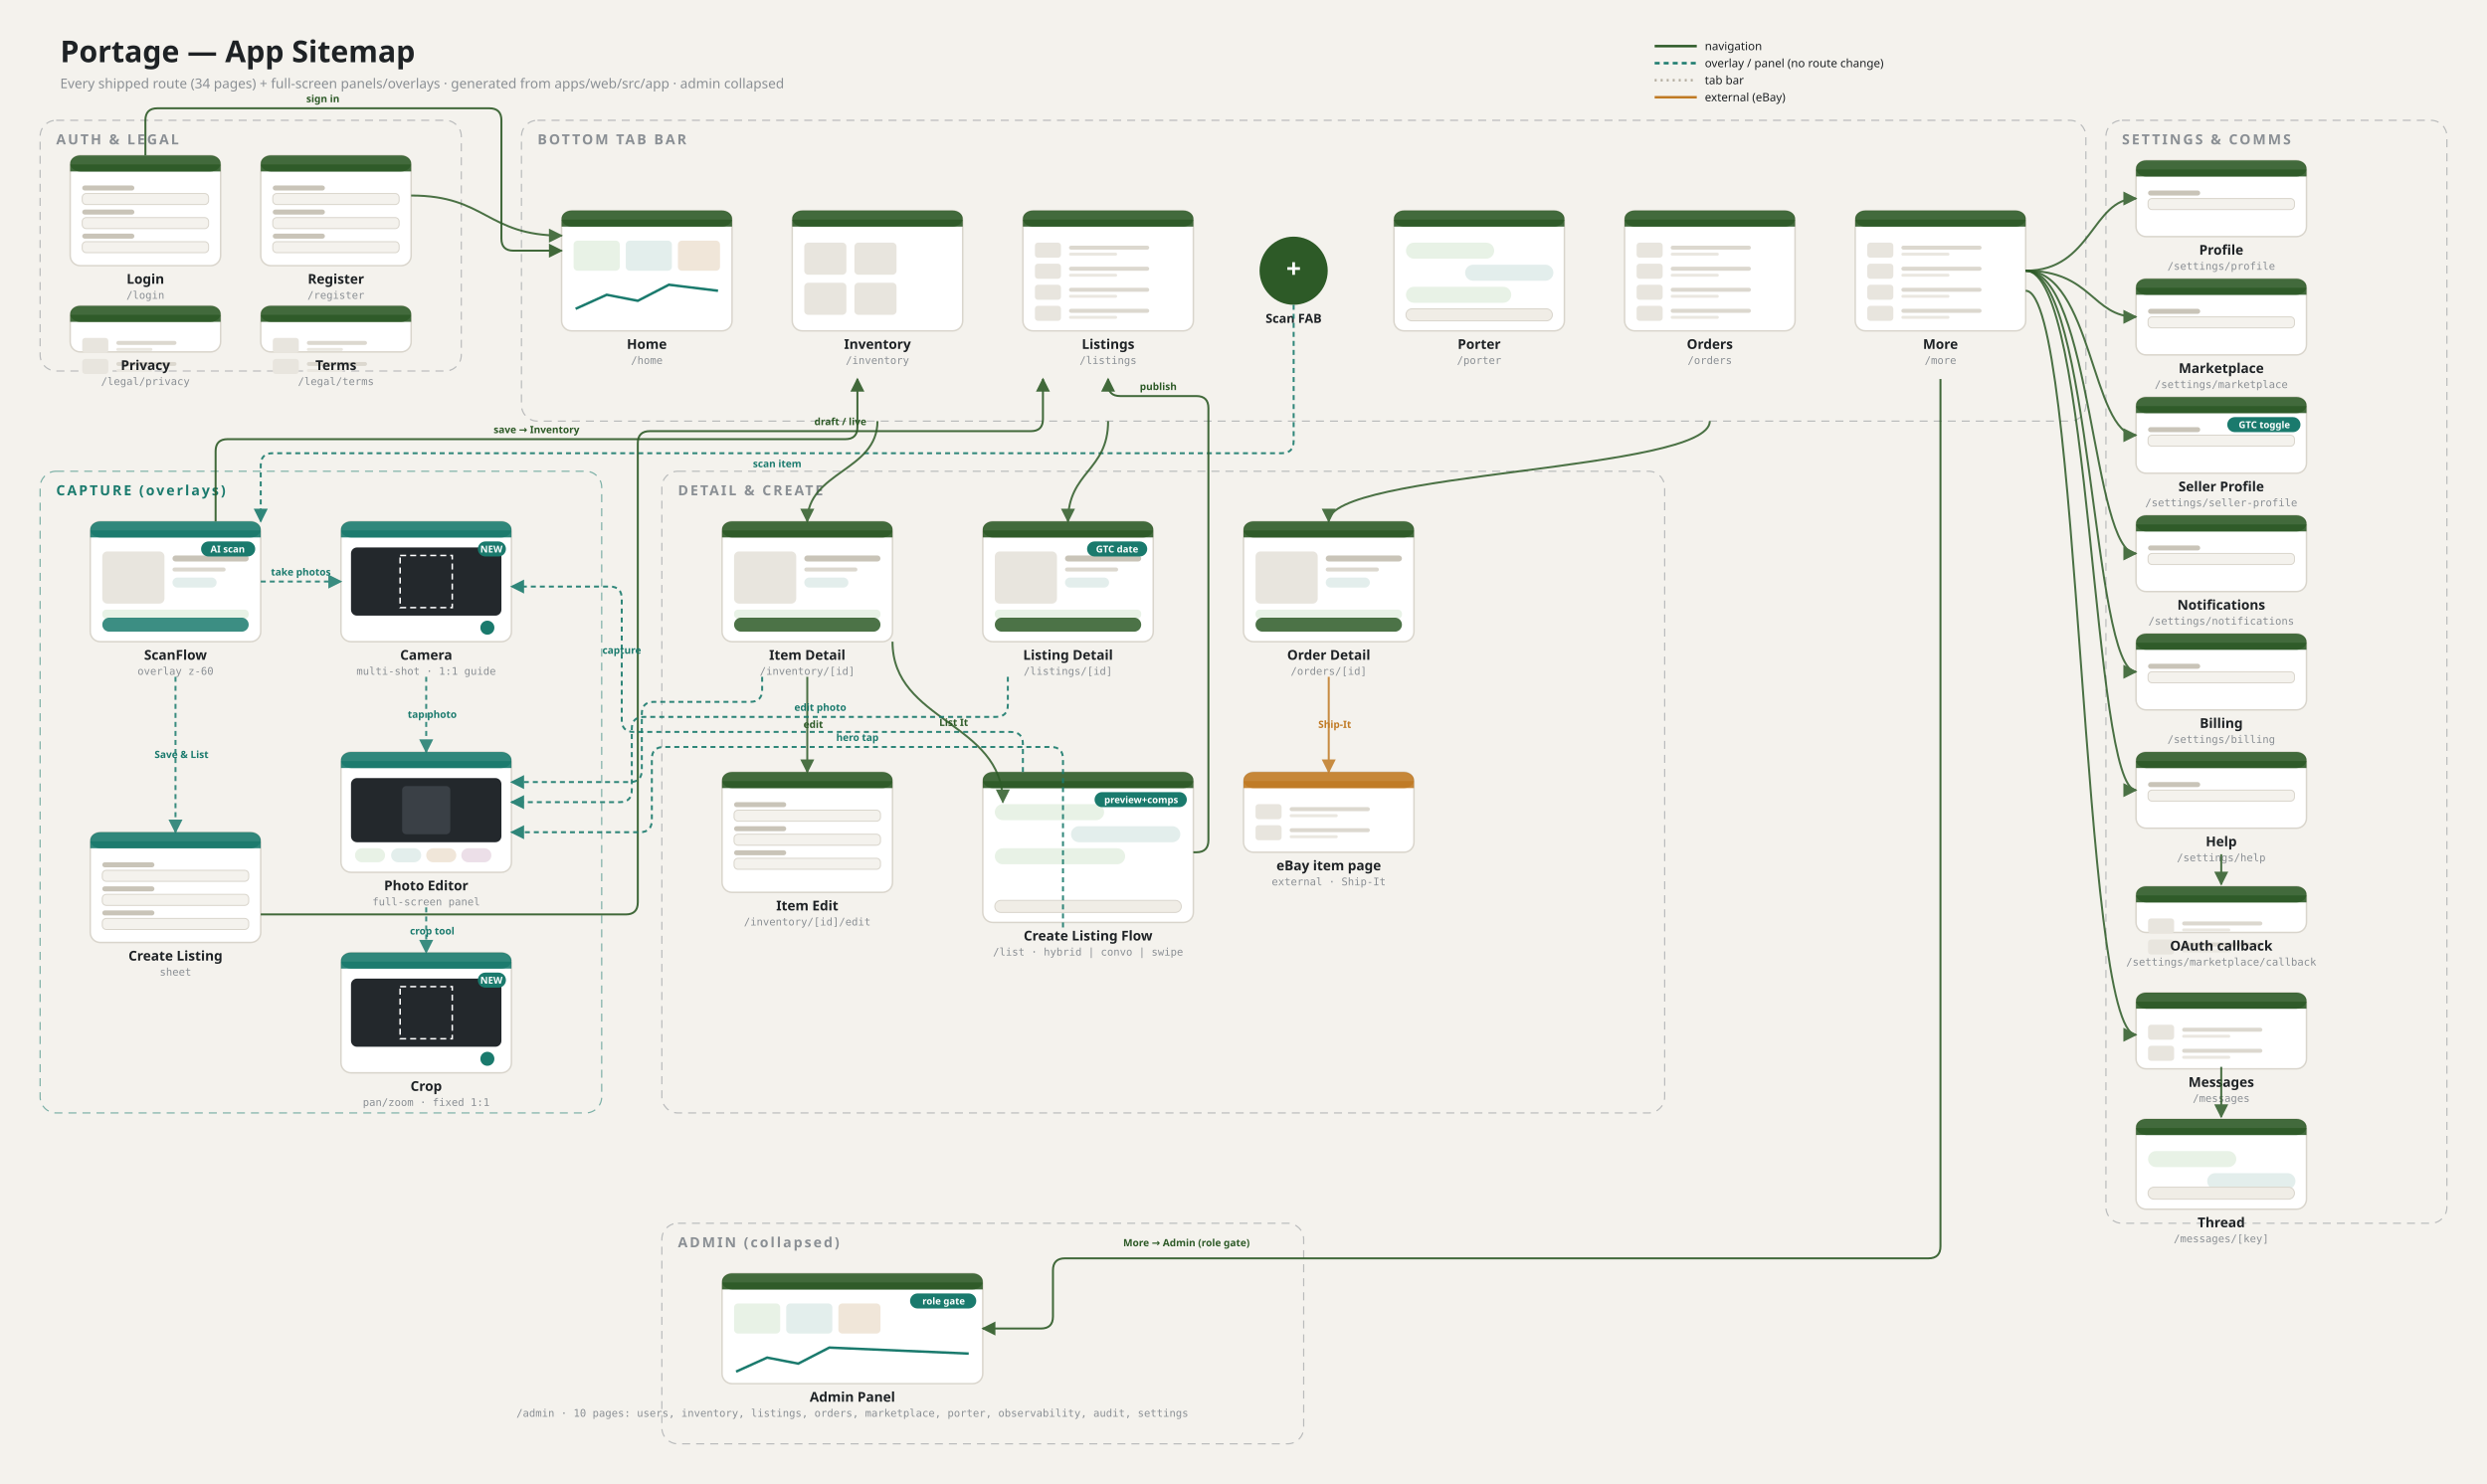
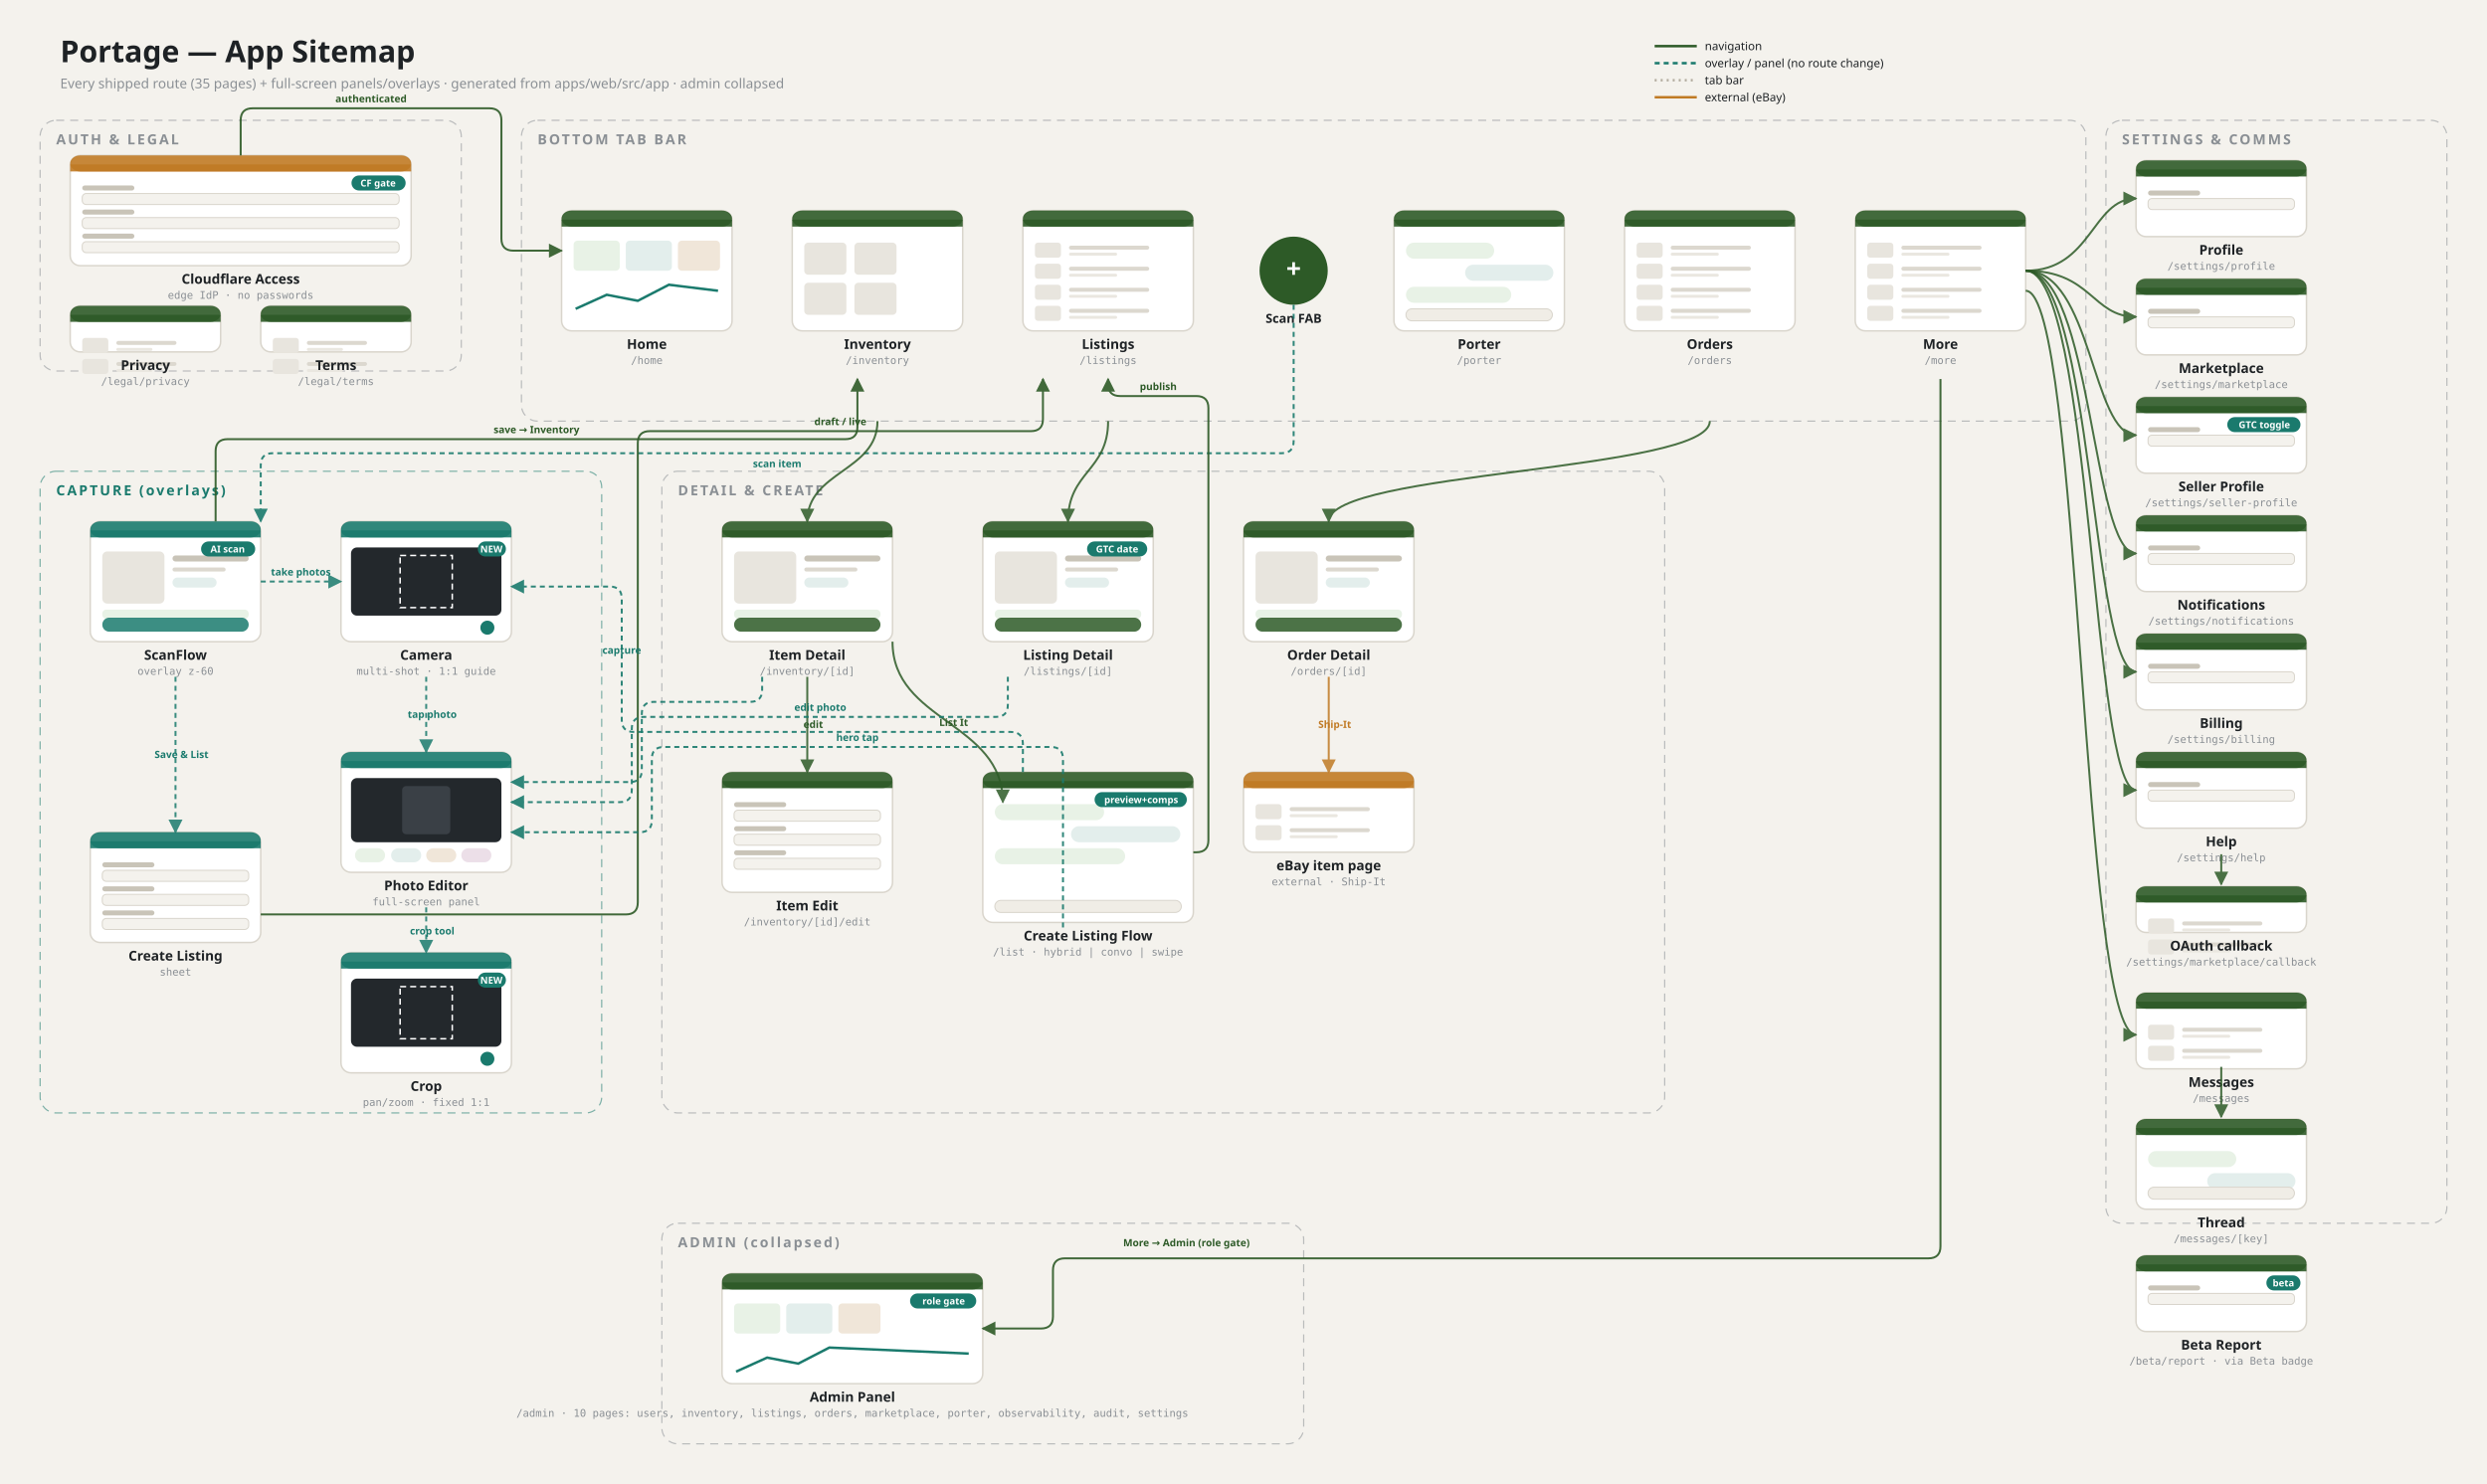
<svg xmlns="http://www.w3.org/2000/svg" viewBox="0 0 2480 1480" font-family="'Instrument Sans','Plus Jakarta Sans',system-ui,sans-serif">
  <defs>
    <marker id="arr-nav" viewBox="0 0 10 10" refX="9" refY="5" markerWidth="7" markerHeight="7" orient="auto-start-reverse">
      <path d="M 0 0 L 10 5 L 0 10 z" fill="#2D5A27" />
    </marker>
    <marker id="arr-overlay" viewBox="0 0 10 10" refX="9" refY="5" markerWidth="7" markerHeight="7" orient="auto-start-reverse">
      <path d="M 0 0 L 10 5 L 0 10 z" fill="#1A7A6D" />
    </marker>
    <marker id="arr-tab" viewBox="0 0 10 10" refX="9" refY="5" markerWidth="7" markerHeight="7" orient="auto-start-reverse">
      <path d="M 0 0 L 10 5 L 0 10 z" fill="#b3ada0" />
    </marker>
    <marker id="arr-ext" viewBox="0 0 10 10" refX="9" refY="5" markerWidth="7" markerHeight="7" orient="auto-start-reverse">
      <path d="M 0 0 L 10 5 L 0 10 z" fill="#c07a24" />
    </marker>
  </defs>
  <rect width="2480" height="1480" fill="#F4F2ED" />
  <text x="60" y="62" font-size="30" font-weight="800" fill="#1e2225">Portage — App Sitemap</text>
-   <text x="60" y="88" font-size="13.5" fill="#8a8f94">Every shipped route (34 pages) + full-screen panels/overlays · generated from apps/web/src/app · admin collapsed</text>
+   <text x="60" y="88" font-size="13.5" fill="#8a8f94">Every shipped route (35 pages) + full-screen panels/overlays · generated from apps/web/src/app · admin collapsed</text>
  <line x1="1650" y1="46" x2="1692" y2="46" stroke="#2D5A27" stroke-width="2.5" />
  <text x="1700" y="50" font-size="11.5" fill="#1e2225">navigation</text>
  <line x1="1650" y1="63" x2="1692" y2="63" stroke="#1A7A6D" stroke-width="2.5" stroke-dasharray="5 4" />
  <text x="1700" y="67" font-size="11.5" fill="#1e2225">overlay / panel (no route change)</text>
  <line x1="1650" y1="80" x2="1692" y2="80" stroke="#b3ada0" stroke-width="2.5" stroke-dasharray="2 4" />
  <text x="1700" y="84" font-size="11.5" fill="#1e2225">tab bar</text>
  <line x1="1650" y1="97" x2="1692" y2="97" stroke="#c07a24" stroke-width="2.5" />
  <text x="1700" y="101" font-size="11.5" fill="#1e2225">external (eBay)</text>
  <rect x="40" y="120" width="420" height="250" rx="16" fill="none" stroke="#8a8f94" stroke-width="1.2" stroke-dasharray="8 6" opacity="0.55" />
  <text x="56" y="144" font-size="14" font-weight="800" fill="#8a8f94" letter-spacing="2">AUTH &amp; LEGAL</text>
  <g transform="translate(70,155)">
-     <rect width="150" height="110" rx="10" fill="#ffffff" stroke="#d9d5cc" stroke-width="1.5" />
-     <rect width="150" height="16" rx="10" fill="#2D5A27" opacity="0.9" />
-     <rect y="9" width="150" height="7" fill="#2D5A27" opacity="0.9" />
-     <rect x="12" y="30" width="52" height="5" rx="2.5" fill="#c9c4b8" />
-     <rect x="12" y="38" width="126" height="11" rx="4" fill="#f4f2ed" stroke="#d9d5cc" />
+     <rect width="340" height="110" rx="10" fill="#ffffff" stroke="#d9d5cc" stroke-width="1.5" />
+     <rect width="340" height="16" rx="10" fill="#c07a24" opacity="0.9" />
+     <rect y="9" width="340" height="7" fill="#c07a24" opacity="0.9" />
+     <rect x="12" y="30" width="52" height="5" rx="2.5" fill="#c9c4b8" />
+     <rect x="12" y="38" width="316" height="11" rx="4" fill="#f4f2ed" stroke="#d9d5cc" />
    <rect x="12" y="54" width="52" height="5" rx="2.5" fill="#c9c4b8" />
-     <rect x="12" y="62" width="126" height="11" rx="4" fill="#f4f2ed" stroke="#d9d5cc" />
+     <rect x="12" y="62" width="316" height="11" rx="4" fill="#f4f2ed" stroke="#d9d5cc" />
    <rect x="12" y="78" width="52" height="5" rx="2.5" fill="#c9c4b8" />
-     <rect x="12" y="86" width="126" height="11" rx="4" fill="#f4f2ed" stroke="#d9d5cc" />
-     <text x="75.0" y="128" font-size="13.5" font-weight="700" fill="#1e2225" text-anchor="middle">Login</text>
-     <text x="75.0" y="143" font-size="10.5" fill="#8a8f94" text-anchor="middle" font-family="ui-monospace,monospace">/login</text>
-   </g>
-   <g transform="translate(260,155)">
-     <rect width="150" height="110" rx="10" fill="#ffffff" stroke="#d9d5cc" stroke-width="1.5" />
-     <rect width="150" height="16" rx="10" fill="#2D5A27" opacity="0.9" />
-     <rect y="9" width="150" height="7" fill="#2D5A27" opacity="0.9" />
-     <rect x="12" y="30" width="52" height="5" rx="2.5" fill="#c9c4b8" />
-     <rect x="12" y="38" width="126" height="11" rx="4" fill="#f4f2ed" stroke="#d9d5cc" />
-     <rect x="12" y="54" width="52" height="5" rx="2.5" fill="#c9c4b8" />
-     <rect x="12" y="62" width="126" height="11" rx="4" fill="#f4f2ed" stroke="#d9d5cc" />
-     <rect x="12" y="78" width="52" height="5" rx="2.5" fill="#c9c4b8" />
-     <rect x="12" y="86" width="126" height="11" rx="4" fill="#f4f2ed" stroke="#d9d5cc" />
-     <text x="75.0" y="128" font-size="13.5" font-weight="700" fill="#1e2225" text-anchor="middle">Register</text>
-     <text x="75.0" y="143" font-size="10.5" fill="#8a8f94" text-anchor="middle" font-family="ui-monospace,monospace">/register</text>
+     <rect x="12" y="86" width="316" height="11" rx="4" fill="#f4f2ed" stroke="#d9d5cc" />
+     <rect x="280.5" y="20" width="54" height="15" rx="7.5" fill="#1A7A6D" />
+     <text x="307" y="31" font-size="9.5" fill="white" text-anchor="middle" font-weight="700">CF gate</text>
+     <text x="170.0" y="128" font-size="13.5" font-weight="700" fill="#1e2225" text-anchor="middle">Cloudflare Access</text>
+     <text x="170.0" y="143" font-size="10.5" fill="#8a8f94" text-anchor="middle" font-family="ui-monospace,monospace">edge IdP · no passwords</text>
  </g>
  <g transform="translate(70,305)">
    <rect width="150" height="46" rx="10" fill="#ffffff" stroke="#d9d5cc" stroke-width="1.5" />
    <rect width="150" height="16" rx="10" fill="#2D5A27" opacity="0.9" />
    <rect y="9" width="150" height="7" fill="#2D5A27" opacity="0.9" />
    <rect x="12" y="32" width="26" height="15" rx="3" fill="#e8e5de" />
    <rect x="46" y="35" width="60" height="4" rx="2" fill="#dcd8cf" />
    <rect x="46" y="42" width="36" height="3" rx="1.5" fill="#eae7e0" />
    <rect x="12" y="53" width="26" height="15" rx="3" fill="#e8e5de" />
    <rect x="46" y="56" width="60" height="4" rx="2" fill="#dcd8cf" />
    <rect x="46" y="63" width="36" height="3" rx="1.5" fill="#eae7e0" />
    <text x="75.0" y="64" font-size="13.5" font-weight="700" fill="#1e2225" text-anchor="middle">Privacy</text>
    <text x="75.0" y="79" font-size="10.5" fill="#8a8f94" text-anchor="middle" font-family="ui-monospace,monospace">/legal/privacy</text>
  </g>
  <g transform="translate(260,305)">
    <rect width="150" height="46" rx="10" fill="#ffffff" stroke="#d9d5cc" stroke-width="1.5" />
    <rect width="150" height="16" rx="10" fill="#2D5A27" opacity="0.9" />
    <rect y="9" width="150" height="7" fill="#2D5A27" opacity="0.9" />
    <rect x="12" y="32" width="26" height="15" rx="3" fill="#e8e5de" />
    <rect x="46" y="35" width="60" height="4" rx="2" fill="#dcd8cf" />
    <rect x="46" y="42" width="36" height="3" rx="1.5" fill="#eae7e0" />
    <rect x="12" y="53" width="26" height="15" rx="3" fill="#e8e5de" />
    <rect x="46" y="56" width="60" height="4" rx="2" fill="#dcd8cf" />
    <rect x="46" y="63" width="36" height="3" rx="1.5" fill="#eae7e0" />
    <text x="75.0" y="64" font-size="13.5" font-weight="700" fill="#1e2225" text-anchor="middle">Terms</text>
    <text x="75.0" y="79" font-size="10.5" fill="#8a8f94" text-anchor="middle" font-family="ui-monospace,monospace">/legal/terms</text>
  </g>
  <rect x="520" y="120" width="1560" height="300" rx="16" fill="none" stroke="#8a8f94" stroke-width="1.2" stroke-dasharray="8 6" opacity="0.55" />
  <text x="536" y="144" font-size="14" font-weight="800" fill="#8a8f94" letter-spacing="2">BOTTOM TAB BAR</text>
  <g transform="translate(560,210)">
    <rect width="170" height="120" rx="10" fill="#ffffff" stroke="#d9d5cc" stroke-width="1.5" />
    <rect width="170" height="16" rx="10" fill="#2D5A27" opacity="0.9" />
    <rect y="9" width="170" height="7" fill="#2D5A27" opacity="0.9" />
    <rect x="12" y="30" width="46" height="30" rx="4" fill="#e8f2e6" />
    <rect x="64" y="30" width="46" height="30" rx="4" fill="#e3eeec" />
    <rect x="116" y="30" width="42" height="30" rx="4" fill="#f0e6d9" />
    <polyline points="14,98 45,84 76,90 107,74 156,80" fill="none" stroke="#1A7A6D" stroke-width="2.5" />
    <text x="85.0" y="138" font-size="13.5" font-weight="700" fill="#1e2225" text-anchor="middle">Home</text>
    <text x="85.0" y="153" font-size="10.5" fill="#8a8f94" text-anchor="middle" font-family="ui-monospace,monospace">/home</text>
  </g>
  <g transform="translate(790,210)">
    <rect width="170" height="120" rx="10" fill="#ffffff" stroke="#d9d5cc" stroke-width="1.5" />
    <rect width="170" height="16" rx="10" fill="#2D5A27" opacity="0.9" />
    <rect y="9" width="170" height="7" fill="#2D5A27" opacity="0.9" />
    <rect x="12" y="32" width="42" height="32" rx="4" fill="#e8e5de" />
    <rect x="62" y="32" width="42" height="32" rx="4" fill="#e8e5de" />
    <rect x="12" y="72" width="42" height="32" rx="4" fill="#e8e5de" />
    <rect x="62" y="72" width="42" height="32" rx="4" fill="#e8e5de" />
    <text x="85.0" y="138" font-size="13.5" font-weight="700" fill="#1e2225" text-anchor="middle">Inventory</text>
    <text x="85.0" y="153" font-size="10.5" fill="#8a8f94" text-anchor="middle" font-family="ui-monospace,monospace">/inventory</text>
  </g>
  <g transform="translate(1020,210)">
    <rect width="170" height="120" rx="10" fill="#ffffff" stroke="#d9d5cc" stroke-width="1.5" />
    <rect width="170" height="16" rx="10" fill="#2D5A27" opacity="0.9" />
    <rect y="9" width="170" height="7" fill="#2D5A27" opacity="0.9" />
    <rect x="12" y="32" width="26" height="15" rx="3" fill="#e8e5de" />
    <rect x="46" y="35" width="80" height="4" rx="2" fill="#dcd8cf" />
    <rect x="46" y="42" width="48" height="3" rx="1.5" fill="#eae7e0" />
    <rect x="12" y="53" width="26" height="15" rx="3" fill="#e8e5de" />
    <rect x="46" y="56" width="80" height="4" rx="2" fill="#dcd8cf" />
    <rect x="46" y="63" width="48" height="3" rx="1.5" fill="#eae7e0" />
    <rect x="12" y="74" width="26" height="15" rx="3" fill="#e8e5de" />
    <rect x="46" y="77" width="80" height="4" rx="2" fill="#dcd8cf" />
    <rect x="46" y="84" width="48" height="3" rx="1.5" fill="#eae7e0" />
    <rect x="12" y="95" width="26" height="15" rx="3" fill="#e8e5de" />
    <rect x="46" y="98" width="80" height="4" rx="2" fill="#dcd8cf" />
    <rect x="46" y="105" width="48" height="3" rx="1.5" fill="#eae7e0" />
    <text x="85.0" y="138" font-size="13.5" font-weight="700" fill="#1e2225" text-anchor="middle">Listings</text>
    <text x="85.0" y="153" font-size="10.5" fill="#8a8f94" text-anchor="middle" font-family="ui-monospace,monospace">/listings</text>
  </g>
  <g transform="translate(1390,210)">
    <rect width="170" height="120" rx="10" fill="#ffffff" stroke="#d9d5cc" stroke-width="1.5" />
    <rect width="170" height="16" rx="10" fill="#2D5A27" opacity="0.9" />
    <rect y="9" width="170" height="7" fill="#2D5A27" opacity="0.9" />
    <rect x="12" y="32" width="88" height="16" rx="8" fill="#e8f2e6" />
    <rect x="71" y="54" width="88" height="16" rx="8" fill="#e3eeec" />
    <rect x="12" y="76" width="105" height="16" rx="8" fill="#e8f2e6" />
    <rect x="12" y="98" width="146" height="12" rx="6" fill="#f0ede6" stroke="#d9d5cc" />
    <text x="85.0" y="138" font-size="13.5" font-weight="700" fill="#1e2225" text-anchor="middle">Porter</text>
    <text x="85.0" y="153" font-size="10.5" fill="#8a8f94" text-anchor="middle" font-family="ui-monospace,monospace">/porter</text>
  </g>
  <g transform="translate(1620,210)">
    <rect width="170" height="120" rx="10" fill="#ffffff" stroke="#d9d5cc" stroke-width="1.5" />
    <rect width="170" height="16" rx="10" fill="#2D5A27" opacity="0.9" />
    <rect y="9" width="170" height="7" fill="#2D5A27" opacity="0.9" />
    <rect x="12" y="32" width="26" height="15" rx="3" fill="#e8e5de" />
    <rect x="46" y="35" width="80" height="4" rx="2" fill="#dcd8cf" />
    <rect x="46" y="42" width="48" height="3" rx="1.5" fill="#eae7e0" />
    <rect x="12" y="53" width="26" height="15" rx="3" fill="#e8e5de" />
    <rect x="46" y="56" width="80" height="4" rx="2" fill="#dcd8cf" />
    <rect x="46" y="63" width="48" height="3" rx="1.5" fill="#eae7e0" />
    <rect x="12" y="74" width="26" height="15" rx="3" fill="#e8e5de" />
    <rect x="46" y="77" width="80" height="4" rx="2" fill="#dcd8cf" />
    <rect x="46" y="84" width="48" height="3" rx="1.5" fill="#eae7e0" />
    <rect x="12" y="95" width="26" height="15" rx="3" fill="#e8e5de" />
    <rect x="46" y="98" width="80" height="4" rx="2" fill="#dcd8cf" />
    <rect x="46" y="105" width="48" height="3" rx="1.5" fill="#eae7e0" />
    <text x="85.0" y="138" font-size="13.5" font-weight="700" fill="#1e2225" text-anchor="middle">Orders</text>
    <text x="85.0" y="153" font-size="10.5" fill="#8a8f94" text-anchor="middle" font-family="ui-monospace,monospace">/orders</text>
  </g>
  <g transform="translate(1850,210)">
    <rect width="170" height="120" rx="10" fill="#ffffff" stroke="#d9d5cc" stroke-width="1.5" />
    <rect width="170" height="16" rx="10" fill="#2D5A27" opacity="0.9" />
    <rect y="9" width="170" height="7" fill="#2D5A27" opacity="0.9" />
    <rect x="12" y="32" width="26" height="15" rx="3" fill="#e8e5de" />
    <rect x="46" y="35" width="80" height="4" rx="2" fill="#dcd8cf" />
    <rect x="46" y="42" width="48" height="3" rx="1.5" fill="#eae7e0" />
    <rect x="12" y="53" width="26" height="15" rx="3" fill="#e8e5de" />
    <rect x="46" y="56" width="80" height="4" rx="2" fill="#dcd8cf" />
    <rect x="46" y="63" width="48" height="3" rx="1.5" fill="#eae7e0" />
    <rect x="12" y="74" width="26" height="15" rx="3" fill="#e8e5de" />
    <rect x="46" y="77" width="80" height="4" rx="2" fill="#dcd8cf" />
    <rect x="46" y="84" width="48" height="3" rx="1.5" fill="#eae7e0" />
    <rect x="12" y="95" width="26" height="15" rx="3" fill="#e8e5de" />
    <rect x="46" y="98" width="80" height="4" rx="2" fill="#dcd8cf" />
    <rect x="46" y="105" width="48" height="3" rx="1.5" fill="#eae7e0" />
    <text x="85.0" y="138" font-size="13.5" font-weight="700" fill="#1e2225" text-anchor="middle">More</text>
    <text x="85.0" y="153" font-size="10.5" fill="#8a8f94" text-anchor="middle" font-family="ui-monospace,monospace">/more</text>
  </g>
  <circle cx="1290" cy="270" r="34" fill="#2D5A27" />
  <text x="1290" y="277" font-size="26" fill="white" text-anchor="middle" font-weight="700">+</text>
  <text x="1290" y="322" font-size="12.5" font-weight="700" fill="#1e2225" text-anchor="middle">Scan FAB</text>
-   <path d="M 145 155 L 145 120 Q 145 108 157 108 L 488 108 Q 500 108 500 120 L 500 238 Q 500 250 512 250 L 560 250" fill="none" stroke="#2D5A27" stroke-width="2" marker-end="url(#arr-nav)" opacity="0.9" />
-   <text x="322" y="102" font-size="10" fill="#2D5A27" text-anchor="middle" font-weight="700">sign in</text>
-   <path d="M 410 195 C 485.0 195, 485.0 235, 560 235" fill="none" stroke="#2D5A27" stroke-width="2" marker-end="url(#arr-nav)" opacity="0.85" />
+   <path d="M 240 155 L 240 120 Q 240 108 252 108 L 488 108 Q 500 108 500 120 L 500 238 Q 500 250 512 250 L 560 250" fill="none" stroke="#2D5A27" stroke-width="2" marker-end="url(#arr-nav)" opacity="0.9" />
+   <text x="370" y="102" font-size="10" fill="#2D5A27" text-anchor="middle" font-weight="700">authenticated</text>
  <rect x="40" y="470" width="560" height="640" rx="16" fill="none" stroke="#1A7A6D" stroke-width="1.2" stroke-dasharray="8 6" opacity="0.55" />
  <text x="56" y="494" font-size="14" font-weight="800" fill="#1A7A6D" letter-spacing="2">CAPTURE (overlays)</text>
  <g transform="translate(90,520)">
    <rect width="170" height="120" rx="10" fill="#ffffff" stroke="#d9d5cc" stroke-width="1.5" />
    <rect width="170" height="16" rx="10" fill="#1A7A6D" opacity="0.9" />
    <rect y="9" width="170" height="7" fill="#1A7A6D" opacity="0.9" />
    <rect x="12" y="30" width="62" height="52" rx="5" fill="#e8e5de" />
    <rect x="82" y="34" width="76" height="6" rx="3" fill="#c9c4b8" />
    <rect x="82" y="46" width="53" height="4" rx="2" fill="#dcd8cf" />
    <rect x="82" y="56" width="44" height="10" rx="5" fill="#e3eeec" />
    <rect x="12" y="88" width="146" height="9" rx="4" fill="#e8f2e6" />
    <rect x="12" y="96" width="146" height="14" rx="7" fill="#1A7A6D" opacity="0.85" />
    <rect x="110.5" y="20" width="54" height="15" rx="7.5" fill="#1A7A6D" />
    <text x="137" y="31" font-size="9.5" fill="white" text-anchor="middle" font-weight="700">AI scan</text>
    <text x="85.0" y="138" font-size="13.5" font-weight="700" fill="#1e2225" text-anchor="middle">ScanFlow</text>
    <text x="85.0" y="153" font-size="10.5" fill="#8a8f94" text-anchor="middle" font-family="ui-monospace,monospace">overlay z-60</text>
  </g>
  <g transform="translate(340,520)">
    <rect width="170" height="120" rx="10" fill="#ffffff" stroke="#d9d5cc" stroke-width="1.5" />
    <rect width="170" height="16" rx="10" fill="#1A7A6D" opacity="0.9" />
    <rect y="9" width="170" height="7" fill="#1A7A6D" opacity="0.9" />
    <rect x="10" y="26" width="150" height="68" rx="6" fill="#23282c" />
    <rect x="59" y="34" width="52" height="52" fill="none" stroke="white" stroke-width="1.5" stroke-dasharray="6 4" />
    <circle cx="85.0" cy="106" r="9" fill="white" />
    <circle cx="146" cy="106" r="7" fill="#1A7A6D" />
    <rect x="136.5" y="20" width="28" height="15" rx="7.5" fill="#1A7A6D" />
    <text x="150" y="31" font-size="9.5" fill="white" text-anchor="middle" font-weight="700">NEW</text>
    <text x="85.0" y="138" font-size="13.5" font-weight="700" fill="#1e2225" text-anchor="middle">Camera</text>
    <text x="85.0" y="153" font-size="10.5" fill="#8a8f94" text-anchor="middle" font-family="ui-monospace,monospace">multi-shot · 1:1 guide</text>
  </g>
  <g transform="translate(340,750)">
    <rect width="170" height="120" rx="10" fill="#ffffff" stroke="#d9d5cc" stroke-width="1.5" />
    <rect width="170" height="16" rx="10" fill="#1A7A6D" opacity="0.9" />
    <rect y="9" width="170" height="7" fill="#1A7A6D" opacity="0.9" />
    <rect x="10" y="26" width="150" height="64" rx="6" fill="#23282c" />
    <rect x="61.0" y="34" width="48" height="48" rx="4" fill="#3a4046" />
    <rect x="14" y="96" width="30" height="14" rx="7" fill="#e8f2e6" />
    <rect x="50" y="96" width="30" height="14" rx="7" fill="#e3eeec" />
    <rect x="85" y="96" width="30" height="14" rx="7" fill="#f0e6d9" />
    <rect x="120" y="96" width="30" height="14" rx="7" fill="#ecdfe8" />
    <text x="85.0" y="138" font-size="13.5" font-weight="700" fill="#1e2225" text-anchor="middle">Photo Editor</text>
    <text x="85.0" y="153" font-size="10.5" fill="#8a8f94" text-anchor="middle" font-family="ui-monospace,monospace">full-screen panel</text>
  </g>
  <g transform="translate(340,950)">
    <rect width="170" height="120" rx="10" fill="#ffffff" stroke="#d9d5cc" stroke-width="1.5" />
    <rect width="170" height="16" rx="10" fill="#1A7A6D" opacity="0.9" />
    <rect y="9" width="170" height="7" fill="#1A7A6D" opacity="0.9" />
    <rect x="10" y="26" width="150" height="68" rx="6" fill="#23282c" />
    <rect x="59" y="34" width="52" height="52" fill="none" stroke="white" stroke-width="1.5" stroke-dasharray="6 4" />
    <circle cx="85.0" cy="106" r="9" fill="white" />
    <circle cx="146" cy="106" r="7" fill="#1A7A6D" />
    <rect x="136.5" y="20" width="28" height="15" rx="7.5" fill="#1A7A6D" />
    <text x="150" y="31" font-size="9.5" fill="white" text-anchor="middle" font-weight="700">NEW</text>
    <text x="85.0" y="138" font-size="13.5" font-weight="700" fill="#1e2225" text-anchor="middle">Crop</text>
    <text x="85.0" y="153" font-size="10.5" fill="#8a8f94" text-anchor="middle" font-family="ui-monospace,monospace">pan/zoom · fixed 1:1</text>
  </g>
  <g transform="translate(90,830)">
    <rect width="170" height="110" rx="10" fill="#ffffff" stroke="#d9d5cc" stroke-width="1.5" />
    <rect width="170" height="16" rx="10" fill="#1A7A6D" opacity="0.9" />
    <rect y="9" width="170" height="7" fill="#1A7A6D" opacity="0.9" />
    <rect x="12" y="30" width="52" height="5" rx="2.5" fill="#c9c4b8" />
    <rect x="12" y="38" width="146" height="11" rx="4" fill="#f4f2ed" stroke="#d9d5cc" />
    <rect x="12" y="54" width="52" height="5" rx="2.5" fill="#c9c4b8" />
    <rect x="12" y="62" width="146" height="11" rx="4" fill="#f4f2ed" stroke="#d9d5cc" />
    <rect x="12" y="78" width="52" height="5" rx="2.5" fill="#c9c4b8" />
    <rect x="12" y="86" width="146" height="11" rx="4" fill="#f4f2ed" stroke="#d9d5cc" />
    <text x="85.0" y="128" font-size="13.5" font-weight="700" fill="#1e2225" text-anchor="middle">Create Listing</text>
    <text x="85.0" y="143" font-size="10.5" fill="#8a8f94" text-anchor="middle" font-family="ui-monospace,monospace">sheet</text>
  </g>
  <path d="M 1290 304 L 1290 440 Q 1290 452 1278 452 L 272 452 Q 260 452 260 464 L 260 520" fill="none" stroke="#1A7A6D" stroke-width="2" stroke-dasharray="5 4" marker-end="url(#arr-overlay)" opacity="0.9" />
  <text x="775" y="466" font-size="10" fill="#1A7A6D" text-anchor="middle" font-weight="700">scan item</text>
  <path d="M 260 580 C 300.0 580, 300.0 580, 340 580" fill="none" stroke="#1A7A6D" stroke-width="2" stroke-dasharray="5 4" marker-end="url(#arr-overlay)" opacity="0.85" />
  <text x="300" y="574" font-size="10" fill="#1A7A6D" text-anchor="middle" font-weight="600">take photos</text>
  <path d="M 425 675 C 425 712.5, 425 712.5, 425 750" fill="none" stroke="#1A7A6D" stroke-width="2" stroke-dasharray="5 4" marker-end="url(#arr-overlay)" opacity="0.85" />
  <text x="431" y="716" font-size="10" fill="#1A7A6D" text-anchor="middle" font-weight="600">tap photo</text>
  <path d="M 425 905 C 425 927.5, 425 927.5, 425 950" fill="none" stroke="#1A7A6D" stroke-width="2" stroke-dasharray="5 4" marker-end="url(#arr-overlay)" opacity="0.85" />
  <text x="431" y="932" font-size="10" fill="#1A7A6D" text-anchor="middle" font-weight="600">crop tool</text>
  <path d="M 175 675 C 175 752.5, 175 752.5, 175 830" fill="none" stroke="#1A7A6D" stroke-width="2" stroke-dasharray="5 4" marker-end="url(#arr-overlay)" opacity="0.85" />
  <text x="181" y="756" font-size="10" fill="#1A7A6D" text-anchor="middle" font-weight="600">Save &amp; List</text>
  <path d="M 215 520 L 215 450 Q 215 438 227 438 L 843 438 Q 855 438 855 426 L 855 378" fill="none" stroke="#2D5A27" stroke-width="2" marker-end="url(#arr-nav)" opacity="0.9" />
  <text x="535" y="432" font-size="10" fill="#2D5A27" text-anchor="middle" font-weight="700">save → Inventory</text>
  <path d="M 260 912 L 624 912 Q 636 912 636 900 L 636 442 Q 636 430 648 430 L 1028 430 Q 1040 430 1040 418 L 1040 378" fill="none" stroke="#2D5A27" stroke-width="2" marker-end="url(#arr-nav)" opacity="0.9" />
  <text x="838" y="424" font-size="10" fill="#2D5A27" text-anchor="middle" font-weight="700">draft / live</text>
  <rect x="660" y="470" width="1000" height="640" rx="16" fill="none" stroke="#8a8f94" stroke-width="1.2" stroke-dasharray="8 6" opacity="0.55" />
  <text x="676" y="494" font-size="14" font-weight="800" fill="#8a8f94" letter-spacing="2">DETAIL &amp; CREATE</text>
  <g transform="translate(720,520)">
    <rect width="170" height="120" rx="10" fill="#ffffff" stroke="#d9d5cc" stroke-width="1.5" />
    <rect width="170" height="16" rx="10" fill="#2D5A27" opacity="0.9" />
    <rect y="9" width="170" height="7" fill="#2D5A27" opacity="0.9" />
    <rect x="12" y="30" width="62" height="52" rx="5" fill="#e8e5de" />
    <rect x="82" y="34" width="76" height="6" rx="3" fill="#c9c4b8" />
    <rect x="82" y="46" width="53" height="4" rx="2" fill="#dcd8cf" />
    <rect x="82" y="56" width="44" height="10" rx="5" fill="#e3eeec" />
    <rect x="12" y="88" width="146" height="9" rx="4" fill="#e8f2e6" />
    <rect x="12" y="96" width="146" height="14" rx="7" fill="#2D5A27" opacity="0.85" />
    <text x="85.0" y="138" font-size="13.5" font-weight="700" fill="#1e2225" text-anchor="middle">Item Detail</text>
    <text x="85.0" y="153" font-size="10.5" fill="#8a8f94" text-anchor="middle" font-family="ui-monospace,monospace">/inventory/[id]</text>
  </g>
  <g transform="translate(720,770)">
    <rect width="170" height="120" rx="10" fill="#ffffff" stroke="#d9d5cc" stroke-width="1.5" />
    <rect width="170" height="16" rx="10" fill="#2D5A27" opacity="0.9" />
    <rect y="9" width="170" height="7" fill="#2D5A27" opacity="0.9" />
    <rect x="12" y="30" width="52" height="5" rx="2.5" fill="#c9c4b8" />
    <rect x="12" y="38" width="146" height="11" rx="4" fill="#f4f2ed" stroke="#d9d5cc" />
    <rect x="12" y="54" width="52" height="5" rx="2.5" fill="#c9c4b8" />
    <rect x="12" y="62" width="146" height="11" rx="4" fill="#f4f2ed" stroke="#d9d5cc" />
    <rect x="12" y="78" width="52" height="5" rx="2.5" fill="#c9c4b8" />
    <rect x="12" y="86" width="146" height="11" rx="4" fill="#f4f2ed" stroke="#d9d5cc" />
    <text x="85.0" y="138" font-size="13.5" font-weight="700" fill="#1e2225" text-anchor="middle">Item Edit</text>
    <text x="85.0" y="153" font-size="10.5" fill="#8a8f94" text-anchor="middle" font-family="ui-monospace,monospace">/inventory/[id]/edit</text>
  </g>
  <g transform="translate(980,520)">
    <rect width="170" height="120" rx="10" fill="#ffffff" stroke="#d9d5cc" stroke-width="1.5" />
    <rect width="170" height="16" rx="10" fill="#2D5A27" opacity="0.9" />
    <rect y="9" width="170" height="7" fill="#2D5A27" opacity="0.9" />
    <rect x="12" y="30" width="62" height="52" rx="5" fill="#e8e5de" />
    <rect x="82" y="34" width="76" height="6" rx="3" fill="#c9c4b8" />
    <rect x="82" y="46" width="53" height="4" rx="2" fill="#dcd8cf" />
    <rect x="82" y="56" width="44" height="10" rx="5" fill="#e3eeec" />
    <rect x="12" y="88" width="146" height="9" rx="4" fill="#e8f2e6" />
    <rect x="12" y="96" width="146" height="14" rx="7" fill="#2D5A27" opacity="0.85" />
    <rect x="104.0" y="20" width="60" height="15" rx="7.5" fill="#1A7A6D" />
    <text x="134" y="31" font-size="9.5" fill="white" text-anchor="middle" font-weight="700">GTC date</text>
    <text x="85.0" y="138" font-size="13.5" font-weight="700" fill="#1e2225" text-anchor="middle">Listing Detail</text>
    <text x="85.0" y="153" font-size="10.5" fill="#8a8f94" text-anchor="middle" font-family="ui-monospace,monospace">/listings/[id]</text>
  </g>
  <g transform="translate(1240,520)">
    <rect width="170" height="120" rx="10" fill="#ffffff" stroke="#d9d5cc" stroke-width="1.5" />
    <rect width="170" height="16" rx="10" fill="#2D5A27" opacity="0.9" />
    <rect y="9" width="170" height="7" fill="#2D5A27" opacity="0.9" />
    <rect x="12" y="30" width="62" height="52" rx="5" fill="#e8e5de" />
    <rect x="82" y="34" width="76" height="6" rx="3" fill="#c9c4b8" />
    <rect x="82" y="46" width="53" height="4" rx="2" fill="#dcd8cf" />
    <rect x="82" y="56" width="44" height="10" rx="5" fill="#e3eeec" />
    <rect x="12" y="88" width="146" height="9" rx="4" fill="#e8f2e6" />
    <rect x="12" y="96" width="146" height="14" rx="7" fill="#2D5A27" opacity="0.85" />
    <text x="85.0" y="138" font-size="13.5" font-weight="700" fill="#1e2225" text-anchor="middle">Order Detail</text>
    <text x="85.0" y="153" font-size="10.5" fill="#8a8f94" text-anchor="middle" font-family="ui-monospace,monospace">/orders/[id]</text>
  </g>
  <g transform="translate(1240,770)">
    <rect width="170" height="80" rx="10" fill="#ffffff" stroke="#d9d5cc" stroke-width="1.5" />
    <rect width="170" height="16" rx="10" fill="#c07a24" opacity="0.9" />
    <rect y="9" width="170" height="7" fill="#c07a24" opacity="0.9" />
    <rect x="12" y="32" width="26" height="15" rx="3" fill="#e8e5de" />
    <rect x="46" y="35" width="80" height="4" rx="2" fill="#dcd8cf" />
    <rect x="46" y="42" width="48" height="3" rx="1.5" fill="#eae7e0" />
    <rect x="12" y="53" width="26" height="15" rx="3" fill="#e8e5de" />
    <rect x="46" y="56" width="80" height="4" rx="2" fill="#dcd8cf" />
    <rect x="46" y="63" width="48" height="3" rx="1.5" fill="#eae7e0" />
    <text x="85.0" y="98" font-size="13.5" font-weight="700" fill="#1e2225" text-anchor="middle">eBay item page</text>
    <text x="85.0" y="113" font-size="10.5" fill="#8a8f94" text-anchor="middle" font-family="ui-monospace,monospace">external · Ship-It</text>
  </g>
  <g transform="translate(980,770)">
    <rect width="210" height="150" rx="10" fill="#ffffff" stroke="#d9d5cc" stroke-width="1.5" />
    <rect width="210" height="16" rx="10" fill="#2D5A27" opacity="0.9" />
    <rect y="9" width="210" height="7" fill="#2D5A27" opacity="0.9" />
    <rect x="12" y="32" width="109" height="16" rx="8" fill="#e8f2e6" />
    <rect x="88" y="54" width="109" height="16" rx="8" fill="#e3eeec" />
    <rect x="12" y="76" width="130" height="16" rx="8" fill="#e8f2e6" />
    <rect x="12" y="128" width="186" height="12" rx="6" fill="#f0ede6" stroke="#d9d5cc" />
    <rect x="111.5" y="20" width="92" height="15" rx="7.5" fill="#1A7A6D" />
    <text x="158" y="31" font-size="9.5" fill="white" text-anchor="middle" font-weight="700">preview+comps</text>
    <text x="105.0" y="168" font-size="13.5" font-weight="700" fill="#1e2225" text-anchor="middle">Create Listing Flow</text>
    <text x="105.0" y="183" font-size="10.5" fill="#8a8f94" text-anchor="middle" font-family="ui-monospace,monospace">/list · hybrid | convo | swipe</text>
  </g>
  <path d="M 875 420 C 875 470.0, 805 470.0, 805 520" fill="none" stroke="#2D5A27" stroke-width="2" marker-end="url(#arr-nav)" opacity="0.85" />
  <path d="M 805 675 C 805 722.5, 805 722.5, 805 770" fill="none" stroke="#2D5A27" stroke-width="2" marker-end="url(#arr-nav)" opacity="0.85" />
  <text x="811" y="726" font-size="10" fill="#2D5A27" text-anchor="middle" font-weight="600">edit</text>
  <path d="M 1105 420 C 1105 470.0, 1065 470.0, 1065 520" fill="none" stroke="#2D5A27" stroke-width="2" marker-end="url(#arr-nav)" opacity="0.85" />
  <path d="M 1705 420 C 1705 470.0, 1325 470.0, 1325 520" fill="none" stroke="#2D5A27" stroke-width="2" marker-end="url(#arr-nav)" opacity="0.85" />
  <path d="M 1325 675 C 1325 722.5, 1325 722.5, 1325 770" fill="none" stroke="#c07a24" stroke-width="2" marker-end="url(#arr-ext)" opacity="0.85" />
  <text x="1331" y="726" font-size="10" fill="#c07a24" text-anchor="middle" font-weight="600">Ship-It</text>
  <path d="M 890 640 C 890 720.0, 1000 720.0, 1000 800" fill="none" stroke="#2D5A27" stroke-width="2" marker-end="url(#arr-nav)" opacity="0.85" />
  <text x="951" y="724" font-size="10" fill="#2D5A27" text-anchor="middle" font-weight="600">List It</text>
  <path d="M 1005 675 L 1005 703 Q 1005 715 993 715 L 642 715 Q 630 715 630 727 L 630 788 Q 630 800 618 800 L 510 800" fill="none" stroke="#1A7A6D" stroke-width="2" stroke-dasharray="5 4" marker-end="url(#arr-overlay)" opacity="0.9" />
  <text x="818" y="709" font-size="10" fill="#1A7A6D" text-anchor="middle" font-weight="700">edit photo</text>
  <path d="M 760 675 L 760 688 Q 760 700 748 700 L 652 700 Q 640 700 640 712 L 640 768 Q 640 780 628 780 L 510 780" fill="none" stroke="#1A7A6D" stroke-width="2" stroke-dasharray="5 4" marker-end="url(#arr-overlay)" opacity="0.9" />
  <path d="M 1190 850 L 1193 850 Q 1205 850 1205 838 L 1205 407 Q 1205 395 1193 395 L 1117 395 Q 1105 395 1105 383 L 1105 378" fill="none" stroke="#2D5A27" stroke-width="2" marker-end="url(#arr-nav)" opacity="0.9" />
  <text x="1155" y="389" font-size="10" fill="#2D5A27" text-anchor="middle" font-weight="700">publish</text>
  <path d="M 1020 770 L 1020 742 Q 1020 730 1008 730 L 632 730 Q 620 730 620 718 L 620 597 Q 620 585 608 585 L 510 585" fill="none" stroke="#1A7A6D" stroke-width="2" stroke-dasharray="5 4" marker-end="url(#arr-overlay)" opacity="0.9" />
  <text x="620" y="652" font-size="10" fill="#1A7A6D" text-anchor="middle" font-weight="700">capture</text>
  <path d="M 1060 925 L 1060 757 Q 1060 745 1048 745 L 662 745 Q 650 745 650 757 L 650 818 Q 650 830 638 830 L 510 830" fill="none" stroke="#1A7A6D" stroke-width="2" stroke-dasharray="5 4" marker-end="url(#arr-overlay)" opacity="0.9" />
  <text x="855" y="739" font-size="10" fill="#1A7A6D" text-anchor="middle" font-weight="700">hero tap</text>
  <rect x="2100" y="120" width="340" height="1100" rx="16" fill="none" stroke="#8a8f94" stroke-width="1.2" stroke-dasharray="8 6" opacity="0.55" />
  <text x="2116" y="144" font-size="14" font-weight="800" fill="#8a8f94" letter-spacing="2">SETTINGS &amp; COMMS</text>
  <g transform="translate(2130,160)">
    <rect width="170" height="76" rx="10" fill="#ffffff" stroke="#d9d5cc" stroke-width="1.5" />
    <rect width="170" height="16" rx="10" fill="#2D5A27" opacity="0.9" />
    <rect y="9" width="170" height="7" fill="#2D5A27" opacity="0.9" />
    <rect x="12" y="30" width="52" height="5" rx="2.5" fill="#c9c4b8" />
    <rect x="12" y="38" width="146" height="11" rx="4" fill="#f4f2ed" stroke="#d9d5cc" />
    <text x="85.0" y="94" font-size="13.5" font-weight="700" fill="#1e2225" text-anchor="middle">Profile</text>
    <text x="85.0" y="109" font-size="10.5" fill="#8a8f94" text-anchor="middle" font-family="ui-monospace,monospace">/settings/profile</text>
  </g>
  <g transform="translate(2130,278)">
    <rect width="170" height="76" rx="10" fill="#ffffff" stroke="#d9d5cc" stroke-width="1.5" />
    <rect width="170" height="16" rx="10" fill="#2D5A27" opacity="0.9" />
    <rect y="9" width="170" height="7" fill="#2D5A27" opacity="0.9" />
    <rect x="12" y="30" width="52" height="5" rx="2.5" fill="#c9c4b8" />
    <rect x="12" y="38" width="146" height="11" rx="4" fill="#f4f2ed" stroke="#d9d5cc" />
    <text x="85.0" y="94" font-size="13.5" font-weight="700" fill="#1e2225" text-anchor="middle">Marketplace</text>
    <text x="85.0" y="109" font-size="10.5" fill="#8a8f94" text-anchor="middle" font-family="ui-monospace,monospace">/settings/marketplace</text>
  </g>
  <g transform="translate(2130,396)">
    <rect width="170" height="76" rx="10" fill="#ffffff" stroke="#d9d5cc" stroke-width="1.5" />
    <rect width="170" height="16" rx="10" fill="#2D5A27" opacity="0.9" />
    <rect y="9" width="170" height="7" fill="#2D5A27" opacity="0.9" />
    <rect x="12" y="30" width="52" height="5" rx="2.5" fill="#c9c4b8" />
    <rect x="12" y="38" width="146" height="11" rx="4" fill="#f4f2ed" stroke="#d9d5cc" />
    <rect x="91.0" y="20" width="73" height="15" rx="7.5" fill="#1A7A6D" />
    <text x="128" y="31" font-size="9.5" fill="white" text-anchor="middle" font-weight="700">GTC toggle</text>
    <text x="85.0" y="94" font-size="13.5" font-weight="700" fill="#1e2225" text-anchor="middle">Seller Profile</text>
    <text x="85.0" y="109" font-size="10.5" fill="#8a8f94" text-anchor="middle" font-family="ui-monospace,monospace">/settings/seller-profile</text>
  </g>
  <g transform="translate(2130,514)">
    <rect width="170" height="76" rx="10" fill="#ffffff" stroke="#d9d5cc" stroke-width="1.5" />
    <rect width="170" height="16" rx="10" fill="#2D5A27" opacity="0.9" />
    <rect y="9" width="170" height="7" fill="#2D5A27" opacity="0.9" />
    <rect x="12" y="30" width="52" height="5" rx="2.5" fill="#c9c4b8" />
    <rect x="12" y="38" width="146" height="11" rx="4" fill="#f4f2ed" stroke="#d9d5cc" />
    <text x="85.0" y="94" font-size="13.5" font-weight="700" fill="#1e2225" text-anchor="middle">Notifications</text>
    <text x="85.0" y="109" font-size="10.5" fill="#8a8f94" text-anchor="middle" font-family="ui-monospace,monospace">/settings/notifications</text>
  </g>
  <g transform="translate(2130,632)">
    <rect width="170" height="76" rx="10" fill="#ffffff" stroke="#d9d5cc" stroke-width="1.5" />
    <rect width="170" height="16" rx="10" fill="#2D5A27" opacity="0.9" />
    <rect y="9" width="170" height="7" fill="#2D5A27" opacity="0.9" />
    <rect x="12" y="30" width="52" height="5" rx="2.5" fill="#c9c4b8" />
    <rect x="12" y="38" width="146" height="11" rx="4" fill="#f4f2ed" stroke="#d9d5cc" />
    <text x="85.0" y="94" font-size="13.5" font-weight="700" fill="#1e2225" text-anchor="middle">Billing</text>
    <text x="85.0" y="109" font-size="10.5" fill="#8a8f94" text-anchor="middle" font-family="ui-monospace,monospace">/settings/billing</text>
  </g>
  <g transform="translate(2130,750)">
    <rect width="170" height="76" rx="10" fill="#ffffff" stroke="#d9d5cc" stroke-width="1.5" />
    <rect width="170" height="16" rx="10" fill="#2D5A27" opacity="0.9" />
    <rect y="9" width="170" height="7" fill="#2D5A27" opacity="0.9" />
    <rect x="12" y="30" width="52" height="5" rx="2.5" fill="#c9c4b8" />
    <rect x="12" y="38" width="146" height="11" rx="4" fill="#f4f2ed" stroke="#d9d5cc" />
    <text x="85.0" y="94" font-size="13.5" font-weight="700" fill="#1e2225" text-anchor="middle">Help</text>
    <text x="85.0" y="109" font-size="10.5" fill="#8a8f94" text-anchor="middle" font-family="ui-monospace,monospace">/settings/help</text>
  </g>
  <g transform="translate(2130,884)">
    <rect width="170" height="46" rx="10" fill="#ffffff" stroke="#d9d5cc" stroke-width="1.5" />
    <rect width="170" height="16" rx="10" fill="#2D5A27" opacity="0.9" />
    <rect y="9" width="170" height="7" fill="#2D5A27" opacity="0.9" />
    <rect x="12" y="32" width="26" height="15" rx="3" fill="#e8e5de" />
    <rect x="46" y="35" width="80" height="4" rx="2" fill="#dcd8cf" />
    <rect x="46" y="42" width="48" height="3" rx="1.5" fill="#eae7e0" />
    <rect x="12" y="53" width="26" height="15" rx="3" fill="#e8e5de" />
    <rect x="46" y="56" width="80" height="4" rx="2" fill="#dcd8cf" />
    <rect x="46" y="63" width="48" height="3" rx="1.5" fill="#eae7e0" />
    <text x="85.0" y="64" font-size="13.5" font-weight="700" fill="#1e2225" text-anchor="middle">OAuth callback</text>
    <text x="85.0" y="79" font-size="10.5" fill="#8a8f94" text-anchor="middle" font-family="ui-monospace,monospace">/settings/marketplace/callback</text>
  </g>
  <g transform="translate(2130,990)">
    <rect width="170" height="76" rx="10" fill="#ffffff" stroke="#d9d5cc" stroke-width="1.5" />
    <rect width="170" height="16" rx="10" fill="#2D5A27" opacity="0.9" />
    <rect y="9" width="170" height="7" fill="#2D5A27" opacity="0.9" />
    <rect x="12" y="32" width="26" height="15" rx="3" fill="#e8e5de" />
    <rect x="46" y="35" width="80" height="4" rx="2" fill="#dcd8cf" />
    <rect x="46" y="42" width="48" height="3" rx="1.5" fill="#eae7e0" />
    <rect x="12" y="53" width="26" height="15" rx="3" fill="#e8e5de" />
    <rect x="46" y="56" width="80" height="4" rx="2" fill="#dcd8cf" />
    <rect x="46" y="63" width="48" height="3" rx="1.5" fill="#eae7e0" />
    <text x="85.0" y="94" font-size="13.5" font-weight="700" fill="#1e2225" text-anchor="middle">Messages</text>
    <text x="85.0" y="109" font-size="10.5" fill="#8a8f94" text-anchor="middle" font-family="ui-monospace,monospace">/messages</text>
  </g>
  <g transform="translate(2130,1116)">
    <rect width="170" height="90" rx="10" fill="#ffffff" stroke="#d9d5cc" stroke-width="1.5" />
    <rect width="170" height="16" rx="10" fill="#2D5A27" opacity="0.9" />
    <rect y="9" width="170" height="7" fill="#2D5A27" opacity="0.9" />
    <rect x="12" y="32" width="88" height="16" rx="8" fill="#e8f2e6" />
    <rect x="71" y="54" width="88" height="16" rx="8" fill="#e3eeec" />
    <rect x="12" y="68" width="146" height="12" rx="6" fill="#f0ede6" stroke="#d9d5cc" />
    <text x="85.0" y="108" font-size="13.5" font-weight="700" fill="#1e2225" text-anchor="middle">Thread</text>
    <text x="85.0" y="123" font-size="10.5" fill="#8a8f94" text-anchor="middle" font-family="ui-monospace,monospace">/messages/[key]</text>
+   </g>
+   <g transform="translate(2130,1252)">
+     <rect width="170" height="76" rx="10" fill="#ffffff" stroke="#d9d5cc" stroke-width="1.5" />
+     <rect width="170" height="16" rx="10" fill="#2D5A27" opacity="0.9" />
+     <rect y="9" width="170" height="7" fill="#2D5A27" opacity="0.9" />
+     <rect x="12" y="30" width="52" height="5" rx="2.5" fill="#c9c4b8" />
+     <rect x="12" y="38" width="146" height="11" rx="4" fill="#f4f2ed" stroke="#d9d5cc" />
+     <rect x="130.0" y="20" width="34" height="15" rx="7.5" fill="#1A7A6D" />
+     <text x="147" y="31" font-size="9.5" fill="white" text-anchor="middle" font-weight="700">beta</text>
+     <text x="85.0" y="94" font-size="13.5" font-weight="700" fill="#1e2225" text-anchor="middle">Beta Report</text>
+     <text x="85.0" y="109" font-size="10.5" fill="#8a8f94" text-anchor="middle" font-family="ui-monospace,monospace">/beta/report · via Beta badge</text>
  </g>
  <path d="M 2020 270 C 2086.0 270, 2086.0 198, 2130 198" fill="none" stroke="#2D5A27" stroke-width="2" marker-end="url(#arr-nav)" opacity="0.85" />
  <path d="M 2020 270 C 2086.0 270, 2086.0 316, 2130 316" fill="none" stroke="#2D5A27" stroke-width="2" marker-end="url(#arr-nav)" opacity="0.85" />
  <path d="M 2020 270 C 2086.0 270, 2086.0 434, 2130 434" fill="none" stroke="#2D5A27" stroke-width="2" marker-end="url(#arr-nav)" opacity="0.85" />
  <path d="M 2020 270 C 2086.0 270, 2086.0 552, 2130 552" fill="none" stroke="#2D5A27" stroke-width="2" marker-end="url(#arr-nav)" opacity="0.85" />
  <path d="M 2020 270 C 2086.0 270, 2086.0 670, 2130 670" fill="none" stroke="#2D5A27" stroke-width="2" marker-end="url(#arr-nav)" opacity="0.85" />
  <path d="M 2020 270 C 2086.0 270, 2086.0 788, 2130 788" fill="none" stroke="#2D5A27" stroke-width="2" marker-end="url(#arr-nav)" opacity="0.85" />
  <path d="M 2215 852 C 2215 867.0, 2215 867.0, 2215 882" fill="none" stroke="#2D5A27" stroke-width="2" marker-end="url(#arr-nav)" opacity="0.85" />
  <path d="M 2020 290 C 2075.0 290, 2075.0 1032, 2130 1032" fill="none" stroke="#2D5A27" stroke-width="2" marker-end="url(#arr-nav)" opacity="0.85" />
  <path d="M 2215 1064 C 2215 1089.0, 2215 1089.0, 2215 1114" fill="none" stroke="#2D5A27" stroke-width="2" marker-end="url(#arr-nav)" opacity="0.85" />
  <rect x="660" y="1220" width="640" height="220" rx="16" fill="none" stroke="#8a8f94" stroke-width="1.2" stroke-dasharray="8 6" opacity="0.55" />
  <text x="676" y="1244" font-size="14" font-weight="800" fill="#8a8f94" letter-spacing="2">ADMIN (collapsed)</text>
  <g transform="translate(720,1270)">
    <rect width="260" height="110" rx="10" fill="#ffffff" stroke="#d9d5cc" stroke-width="1.5" />
    <rect width="260" height="16" rx="10" fill="#2D5A27" opacity="0.9" />
    <rect y="9" width="260" height="7" fill="#2D5A27" opacity="0.9" />
    <rect x="12" y="30" width="46" height="30" rx="4" fill="#e8f2e6" />
    <rect x="64" y="30" width="46" height="30" rx="4" fill="#e3eeec" />
    <rect x="116" y="30" width="42" height="30" rx="4" fill="#f0e6d9" />
    <polyline points="14,98 45,84 76,90 107,74 246,80" fill="none" stroke="#1A7A6D" stroke-width="2.5" />
    <rect x="187.5" y="20" width="66" height="15" rx="7.5" fill="#1A7A6D" />
    <text x="221" y="31" font-size="9.5" fill="white" text-anchor="middle" font-weight="700">role gate</text>
    <text x="130.0" y="128" font-size="13.5" font-weight="700" fill="#1e2225" text-anchor="middle">Admin Panel</text>
    <text x="130.0" y="143" font-size="10.5" fill="#8a8f94" text-anchor="middle" font-family="ui-monospace,monospace">/admin · 10 pages: users, inventory, listings, orders, marketplace, porter, observability, audit, settings</text>
  </g>
  <path d="M 1935 378 L 1935 1243 Q 1935 1255 1923 1255 L 1062 1255 Q 1050 1255 1050 1267 L 1050 1313 Q 1050 1325 1038 1325 L 980 1325" fill="none" stroke="#2D5A27" stroke-width="2" marker-end="url(#arr-nav)" opacity="0.9" />
  <text x="1120" y="1243" font-size="10" fill="#2D5A27" font-weight="700">More → Admin (role gate)</text>
</svg>
